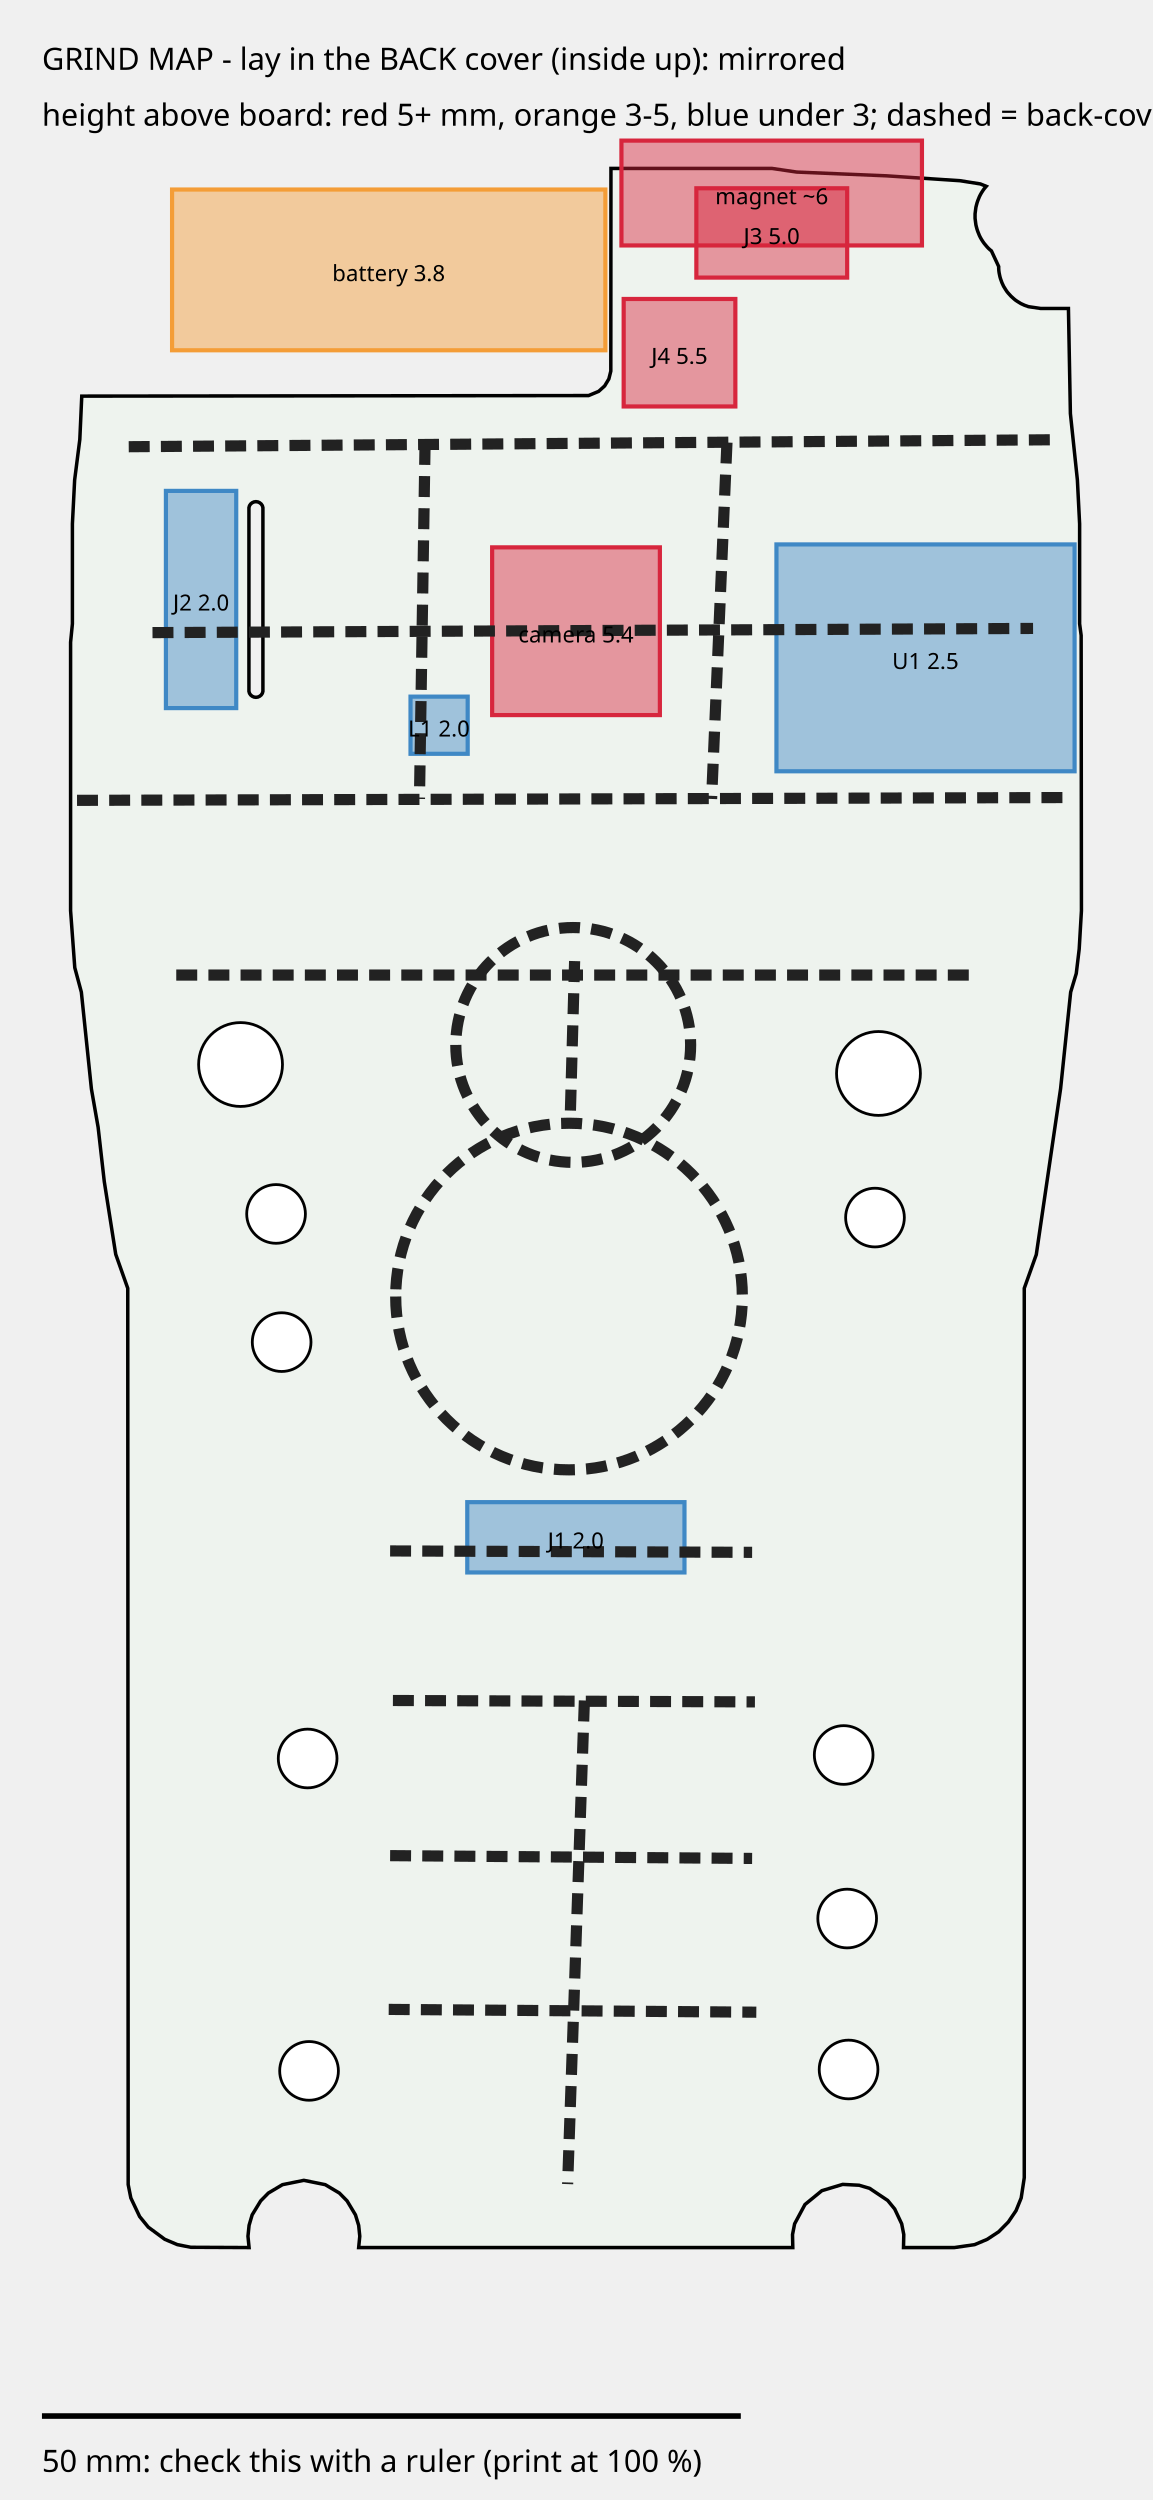
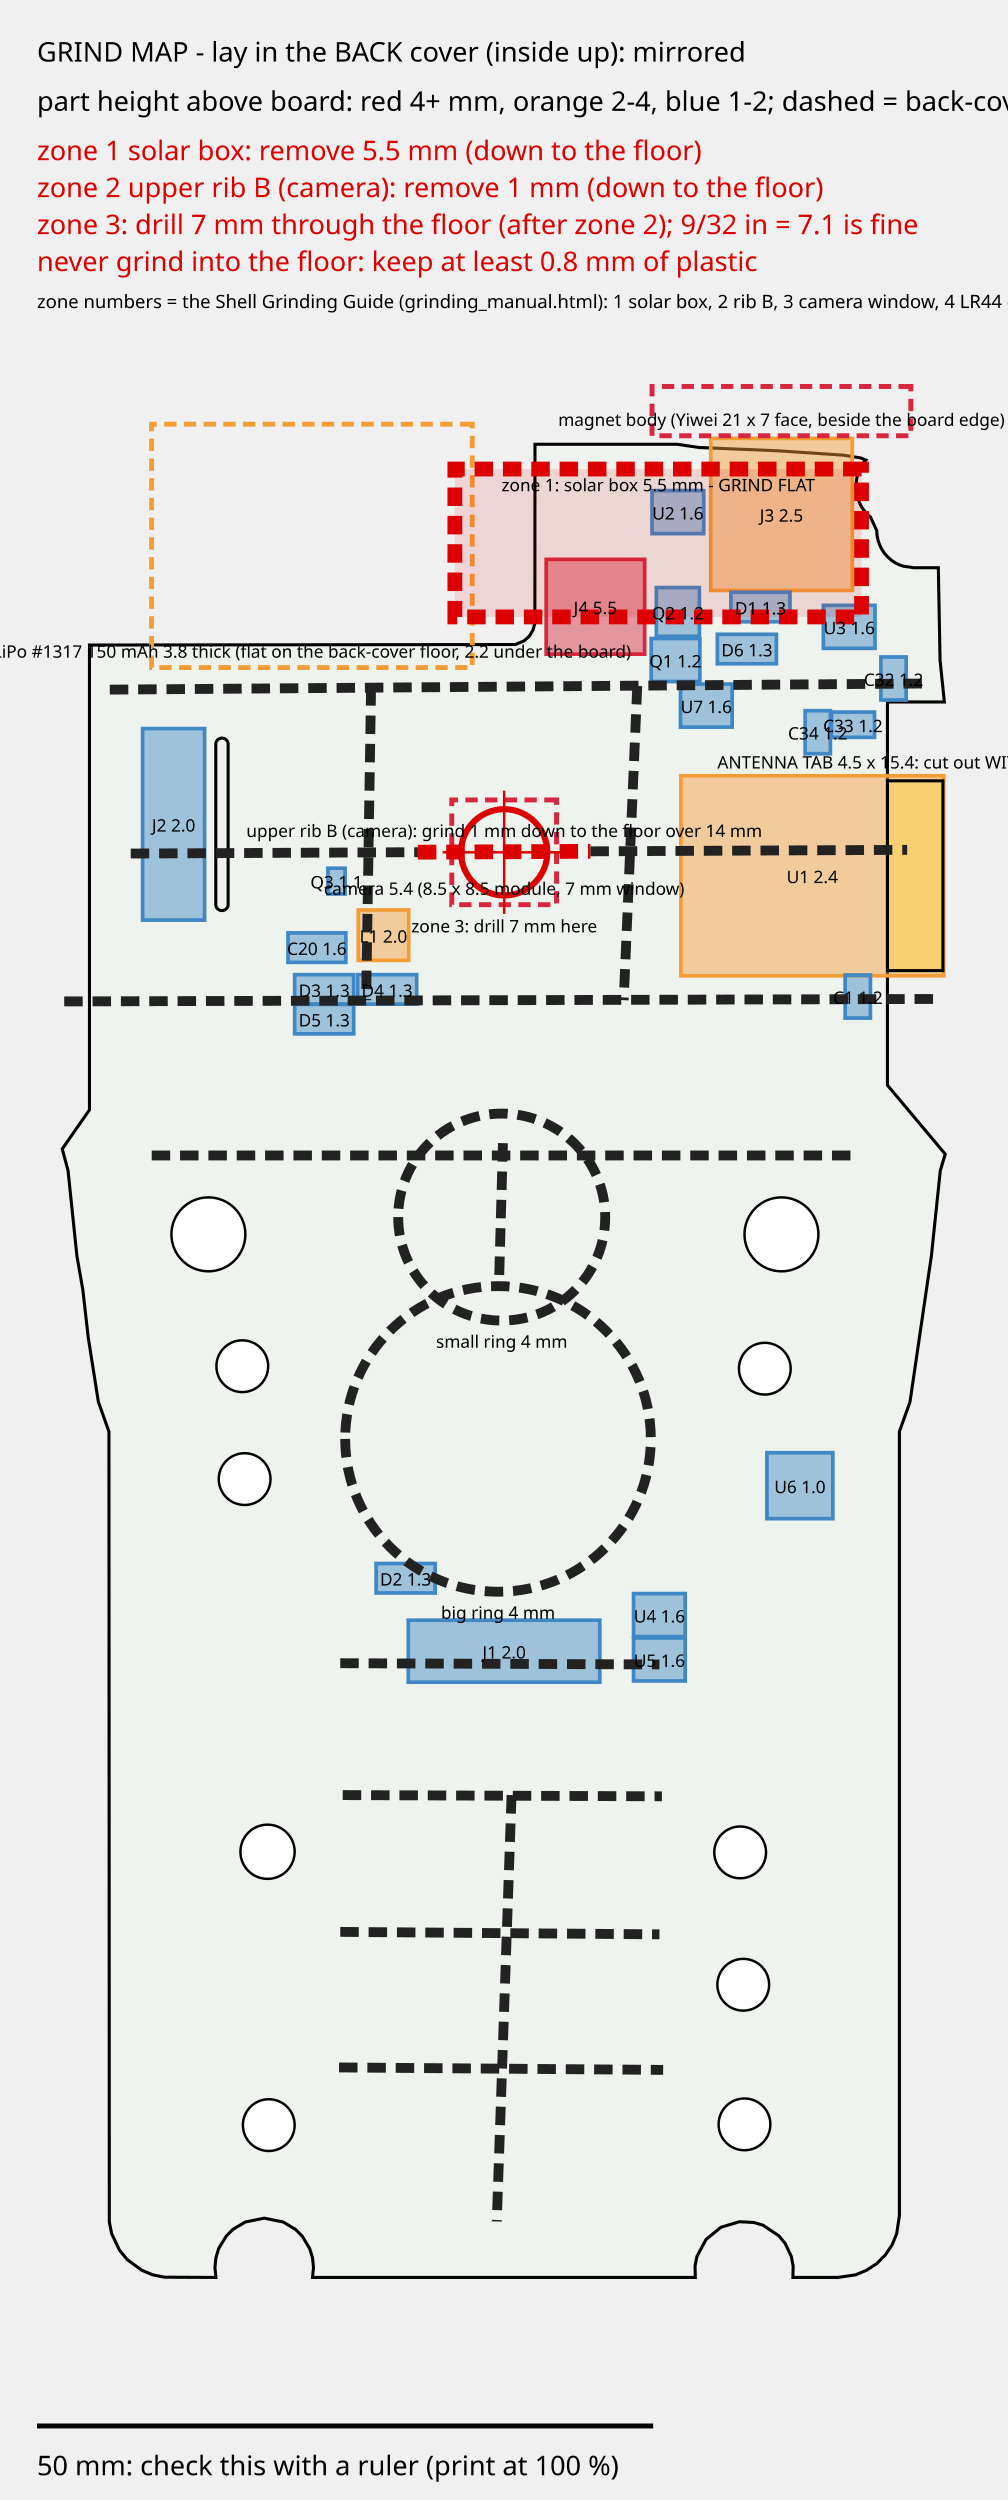
- <svg xmlns="http://www.w3.org/2000/svg" width="82.42mm" height="178.86mm" viewBox="108.79 49.94 82.42 178.86">
-   <style>.t{font:1.6px sans-serif;text-anchor:middle}.s{font:2.2px sans-serif}</style>
-   <g transform="translate(300.00,0) scale(-1,1)">
-     <path d="M147.51,76.49 L147.65,77.05 L147.95,77.55 L148.38,77.94 L149.10,78.24 L185.36,78.28 L185.50,81.38 L185.87,84.28 L186.03,87.42 L186.03,94.57 L186.16,95.89 L186.16,115.10 L185.86,119.17 L185.39,120.92 L184.67,127.85 L184.19,130.59 L183.75,134.47 L182.93,139.68 L182.07,142.11 L182.04,206.23 L181.85,207.19 L181.22,208.52 L180.60,209.28 L179.42,210.15 L178.52,210.53 L177.56,210.72 L173.39,210.74 L173.47,209.93 L173.39,209.15 L173.17,208.40 L172.56,207.40 L172.01,206.84 L171.00,206.24 L169.47,205.93 L167.94,206.24 L166.93,206.84 L166.38,207.40 L165.78,208.40 L165.55,209.15 L165.47,209.93 L165.55,210.74 L134.49,210.74 L134.51,209.81 L134.36,209.04 L133.62,207.66 L132.41,206.67 L130.92,206.22 L129.75,206.28 L129.00,206.50 L127.70,207.37 L127.20,207.98 L126.70,209.04 L126.55,209.81 L126.57,210.74 L122.93,210.74 L121.48,210.53 L120.58,210.15 L119.76,209.61 L119.07,208.91 L118.52,208.10 L118.15,207.19 L117.93,205.74 L117.93,142.11 L117.07,139.70 L115.33,127.82 L114.61,120.92 L114.21,119.59 L114.00,117.84 L113.84,115.10 L113.86,95.40 L113.97,94.57 L113.97,87.42 L114.13,84.28 L114.63,79.53 L114.77,72.01 L116.75,72.01 L117.63,71.88 L117.77,71.83 L117.91,71.78 L118.04,71.72 L118.17,71.66 L118.30,71.58 L118.43,71.50 L118.55,71.42 L118.66,71.33 L118.77,71.23 L118.88,71.13 L118.98,71.02 L119.08,70.91 L119.17,70.80 L119.25,70.68 L119.33,70.55 L119.41,70.42 L119.47,70.29 L119.53,70.16 L119.58,70.02 L119.63,69.88 L119.67,69.74 L119.70,69.60 L119.73,69.45 L119.75,69.30 L119.76,69.16 L119.76,69.01 L120.28,67.89 L120.38,67.81 L120.50,67.70 L120.61,67.58 L120.71,67.46 L120.81,67.34 L120.90,67.21 L120.99,67.07 L121.07,66.93 L121.14,66.79 L121.20,66.64 L121.26,66.49 L121.31,66.34 L121.35,66.19 L121.39,66.03 L121.41,65.88 L121.43,65.72 L121.45,65.56 L121.45,65.40 L121.45,65.24 L121.43,65.08 L121.41,64.92 L121.39,64.77 L121.35,64.61 L121.31,64.46 L121.26,64.31 L121.20,64.16 L121.14,64.01 L121.07,63.87 L120.99,63.73 L120.90,63.59 L120.81,63.46 L120.71,63.34 L120.65,63.27 L121.07,63.10 L122.52,62.87 L127.77,62.52 L134.21,62.25 L135.98,61.99 L147.50,61.99 Z M172.76,85.85 L172.63,85.91 L172.52,86.00 L172.44,86.12 L172.40,86.26 L172.40,86.33 L172.40,99.33 L172.40,99.40 L172.44,99.54 L172.52,99.66 L172.63,99.75 L172.76,99.81 L172.90,99.83 L173.04,99.81 L173.17,99.75 L173.28,99.66 L173.36,99.54 L173.40,99.40 L173.40,99.33 L173.40,86.33 L173.40,86.26 L173.36,86.12 L173.28,86.00 L173.17,85.91 L173.04,85.85 L172.90,85.83 Z" fill="#eef3ee" fill-rule="evenodd" stroke="#000" stroke-width="0.25" />
-     <circle cx="128.36" cy="126.74" r="3.00" fill="#fff" stroke="#000" stroke-width="0.2" />
-     <circle cx="130.85" cy="175.50" r="2.10" fill="#fff" stroke="#000" stroke-width="0.2" />
-     <circle cx="130.50" cy="198.00" r="2.10" fill="#fff" stroke="#000" stroke-width="0.2" />
-     <circle cx="169.10" cy="198.10" r="2.10" fill="#fff" stroke="#000" stroke-width="0.2" />
+ <svg xmlns="http://www.w3.org/2000/svg" width="81.75mm" height="202.86mm" viewBox="109.16 25.94 81.75 202.86">
+   <style>.t{font:1.4px sans-serif;text-anchor:middle}.s{font:2.2px sans-serif}</style>
+   <g transform="translate(300.07,0) scale(-1,1)">
+     <path d="M147.51,76.49 L147.65,77.05 L147.95,77.55 L148.38,77.94 L149.10,78.24 L183.65,78.28 L183.65,116.00 L185.86,119.17 L185.39,120.92 L184.67,127.85 L184.19,130.59 L183.75,134.47 L182.93,139.68 L182.07,142.11 L182.04,206.23 L181.85,207.19 L181.22,208.52 L180.60,209.28 L179.42,210.15 L178.52,210.53 L177.56,210.72 L173.39,210.74 L173.47,209.93 L173.39,209.15 L173.17,208.40 L172.56,207.40 L172.01,206.84 L171.00,206.24 L169.47,205.93 L167.94,206.24 L166.93,206.84 L166.38,207.40 L165.78,208.40 L165.55,209.15 L165.47,209.93 L165.55,210.74 L134.49,210.74 L134.51,209.81 L134.36,209.04 L133.62,207.66 L132.41,206.67 L130.92,206.22 L129.75,206.28 L129.00,206.50 L127.70,207.37 L127.20,207.98 L126.70,209.04 L126.55,209.81 L126.57,210.74 L122.93,210.74 L121.48,210.53 L120.58,210.15 L119.76,209.61 L119.07,208.91 L118.52,208.10 L118.15,207.19 L117.93,205.74 L117.93,142.11 L117.07,139.70 L115.33,127.82 L114.61,120.92 L114.21,119.59 L118.90,114.00 L118.90,82.90 L114.28,82.90 L114.63,79.53 L114.77,72.01 L116.75,72.01 L117.63,71.88 L117.77,71.83 L117.91,71.78 L118.04,71.72 L118.17,71.66 L118.30,71.58 L118.43,71.50 L118.55,71.42 L118.66,71.33 L118.77,71.23 L118.88,71.13 L118.98,71.02 L119.08,70.91 L119.17,70.80 L119.25,70.68 L119.33,70.55 L119.41,70.42 L119.47,70.29 L119.53,70.16 L119.58,70.02 L119.63,69.88 L119.67,69.74 L119.70,69.60 L119.73,69.45 L119.75,69.30 L119.76,69.16 L119.76,69.01 L120.28,67.89 L120.38,67.81 L120.50,67.70 L120.61,67.58 L120.71,67.46 L120.81,67.34 L120.90,67.21 L120.99,67.07 L121.07,66.93 L121.14,66.79 L121.20,66.64 L121.26,66.49 L121.31,66.34 L121.35,66.19 L121.39,66.03 L121.41,65.88 L121.43,65.72 L121.45,65.56 L121.45,65.40 L121.45,65.24 L121.43,65.08 L121.41,64.92 L121.39,64.77 L121.35,64.61 L121.31,64.46 L121.26,64.31 L121.20,64.16 L121.14,64.01 L121.07,63.87 L120.99,63.73 L120.90,63.59 L120.81,63.46 L120.71,63.34 L120.65,63.27 L121.07,63.10 L122.52,62.87 L127.77,62.52 L134.21,62.25 L135.98,61.99 L147.50,61.99 Z M172.76,85.85 L172.63,85.91 L172.52,86.00 L172.44,86.12 L172.40,86.26 L172.40,86.33 L172.40,99.33 L172.40,99.40 L172.44,99.54 L172.52,99.66 L172.63,99.75 L172.76,99.81 L172.90,99.83 L173.04,99.81 L173.17,99.75 L173.28,99.66 L173.36,99.54 L173.40,99.40 L173.40,99.33 L173.40,86.33 L173.40,86.26 L173.36,86.12 L173.28,86.00 L173.17,85.91 L173.04,85.85 L172.90,85.83 Z" fill="#eef3ee" fill-rule="evenodd" stroke="#000" stroke-width="0.25" />
+     <circle cx="127.50" cy="126.10" r="3.00" fill="#fff" stroke="#000" stroke-width="0.2" />
+     <circle cx="130.85" cy="176.25" r="2.10" fill="#fff" stroke="#000" stroke-width="0.2" />
+     <circle cx="169.10" cy="198.38" r="2.10" fill="#fff" stroke="#000" stroke-width="0.2" />
+     <circle cx="130.50" cy="198.32" r="2.10" fill="#fff" stroke="#000" stroke-width="0.2" />
    <circle cx="174.00" cy="126.10" r="3.00" fill="#fff" stroke="#000" stroke-width="0.2" />
    <circle cx="171.06" cy="145.96" r="2.10" fill="#fff" stroke="#000" stroke-width="0.2" />
-     <circle cx="130.60" cy="187.20" r="2.10" fill="#fff" stroke="#000" stroke-width="0.2" />
-     <circle cx="128.61" cy="137.05" r="2.10" fill="#fff" stroke="#000" stroke-width="0.2" />
-     <circle cx="169.20" cy="175.75" r="2.10" fill="#fff" stroke="#000" stroke-width="0.2" />
-     <circle cx="171.46" cy="136.79" r="2.10" fill="#fff" stroke="#000" stroke-width="0.2" />
-     <rect x="144.00" y="89.10" width="12.00" height="12.00" fill="#d7263d" fill-opacity=".45" stroke="#d7263d" stroke-width="0.3" />
-     <rect x="147.90" y="63.50" width="31.00" height="11.50" fill="#f49d37" fill-opacity=".45" stroke="#f49d37" stroke-width="0.3" />
-     <rect x="125.25" y="60.00" width="21.50" height="7.50" fill="#d7263d" fill-opacity=".45" stroke="#d7263d" stroke-width="0.3" />
+     <circle cx="130.60" cy="186.99" r="2.10" fill="#fff" stroke="#000" stroke-width="0.2" />
+     <circle cx="128.85" cy="137.00" r="2.10" fill="#fff" stroke="#000" stroke-width="0.2" />
+     <circle cx="169.20" cy="176.20" r="2.20" fill="#fff" stroke="#000" stroke-width="0.2" />
+     <circle cx="171.25" cy="136.80" r="2.10" fill="#fff" stroke="#000" stroke-width="0.2" />
+     <rect x="162.85" y="101.64" width="4.69" height="2.39" fill="#3f88c5" fill-opacity=".45" stroke="#3f88c5" stroke-width="0.3" />
+     <rect x="131.50" y="81.45" width="4.19" height="3.49" fill="#3f88c5" fill-opacity=".45" stroke="#3f88c5" stroke-width="0.3" />
    <rect x="174.31" y="85.06" width="5.03" height="15.54" fill="#3f88c5" fill-opacity=".45" stroke="#3f88c5" stroke-width="0.3" />
+     <rect x="117.38" y="79.25" width="2.05" height="3.49" fill="#3f88c5" fill-opacity=".45" stroke="#3f88c5" stroke-width="0.3" />
+     <rect x="121.75" y="61.51" width="11.49" height="12.34" fill="#f49d37" fill-opacity=".45" stroke="#f49d37" stroke-width="0.3" />
    <rect x="138.60" y="71.33" width="7.99" height="7.69" fill="#d7263d" fill-opacity=".45" stroke="#d7263d" stroke-width="0.3" />
+     <rect x="119.95" y="83.72" width="3.49" height="2.05" fill="#3f88c5" fill-opacity=".45" stroke="#3f88c5" stroke-width="0.3" />
+     <rect x="123.53" y="83.61" width="2.05" height="3.49" fill="#3f88c5" fill-opacity=".45" stroke="#3f88c5" stroke-width="0.3" />
+     <rect x="157.10" y="105.03" width="4.79" height="2.39" fill="#3f88c5" fill-opacity=".45" stroke="#3f88c5" stroke-width="0.3" />
+     <rect x="126.81" y="74.00" width="4.79" height="2.39" fill="#3f88c5" fill-opacity=".45" stroke="#3f88c5" stroke-width="0.3" />
+     <rect x="162.21" y="105.03" width="4.79" height="2.39" fill="#3f88c5" fill-opacity=".45" stroke="#3f88c5" stroke-width="0.3" />
    <rect x="142.24" y="157.41" width="15.54" height="5.03" fill="#3f88c5" fill-opacity=".45" stroke="#3f88c5" stroke-width="0.3" />
-     <rect x="157.75" y="99.78" width="4.09" height="4.09" fill="#3f88c5" fill-opacity=".45" stroke="#3f88c5" stroke-width="0.3" />
-     <rect x="130.60" y="63.41" width="10.79" height="6.39" fill="#d7263d" fill-opacity=".45" stroke="#d7263d" stroke-width="0.3" />
-     <rect x="114.33" y="88.89" width="21.33" height="16.23" fill="#3f88c5" fill-opacity=".45" stroke="#3f88c5" stroke-width="0.3" />
+     <rect x="119.91" y="75.06" width="4.19" height="3.49" fill="#3f88c5" fill-opacity=".45" stroke="#3f88c5" stroke-width="0.3" />
+     <rect x="157.75" y="99.78" width="4.09" height="4.09" fill="#f49d37" fill-opacity=".45" stroke="#f49d37" stroke-width="0.3" />
+     <rect x="135.31" y="158.85" width="4.19" height="3.49" fill="#3f88c5" fill-opacity=".45" stroke="#3f88c5" stroke-width="0.3" />
+     <rect x="133.81" y="65.75" width="4.19" height="3.49" fill="#3f88c5" fill-opacity=".45" stroke="#3f88c5" stroke-width="0.3" />
+     <rect x="162.21" y="107.44" width="4.79" height="2.39" fill="#3f88c5" fill-opacity=".45" stroke="#3f88c5" stroke-width="0.3" />
+     <rect x="127.91" y="77.41" width="4.79" height="2.39" fill="#3f88c5" fill-opacity=".45" stroke="#3f88c5" stroke-width="0.3" />
+     <rect x="162.91" y="96.39" width="1.39" height="2.09" fill="#3f88c5" fill-opacity=".45" stroke="#3f88c5" stroke-width="0.3" />
+     <rect x="135.31" y="155.25" width="4.19" height="3.49" fill="#3f88c5" fill-opacity=".45" stroke="#3f88c5" stroke-width="0.3" />
+     <rect x="114.33" y="88.89" width="21.33" height="16.23" fill="#f49d37" fill-opacity=".45" stroke="#f49d37" stroke-width="0.3" />
+     <rect x="120.28" y="105.06" width="2.05" height="3.49" fill="#3f88c5" fill-opacity=".45" stroke="#3f88c5" stroke-width="0.3" />
+     <rect x="155.60" y="152.81" width="4.79" height="2.39" fill="#3f88c5" fill-opacity=".45" stroke="#3f88c5" stroke-width="0.3" />
+     <rect x="134.16" y="73.62" width="3.49" height="3.95" fill="#3f88c5" fill-opacity=".45" stroke="#3f88c5" stroke-width="0.3" />
+     <rect x="134.12" y="77.75" width="3.95" height="3.49" fill="#3f88c5" fill-opacity=".45" stroke="#3f88c5" stroke-width="0.3" />
+     <rect x="123.33" y="143.82" width="5.35" height="5.35" fill="#3f88c5" fill-opacity=".45" stroke="#3f88c5" stroke-width="0.3" />
+     <rect x="145.75" y="90.85" width="8.50" height="8.50" fill="none" stroke="#d7263d" stroke-width="0.4" stroke-dasharray="1 0.6" />
+     <rect x="152.59" y="60.36" width="26.02" height="19.75" fill="none" stroke="#f49d37" stroke-width="0.4" stroke-dasharray="1 0.6" />
+     <rect x="117.00" y="57.30" width="21.00" height="4.00" fill="none" stroke="#d7263d" stroke-width="0.4" stroke-dasharray="1 0.6" />
+     <rect x="114.4" y="89.3" width="4.50" height="15.40" fill="#ffd54f" fill-opacity=".55" stroke="#000" stroke-width="0.25" />
    <circle cx="150.20" cy="124.70" r="8.40" fill="none" stroke="#222" stroke-width="0.8" stroke-dasharray="1.5 0.8" />
    <circle cx="150.50" cy="142.70" r="12.40" fill="none" stroke="#222" stroke-width="0.8" stroke-dasharray="1.5 0.8" />
    <line x1="182.00" y1="81.90" x2="115.60" y2="81.40" stroke="#222" stroke-width="0.8" stroke-dasharray="1.5 0.8" />
-     <line x1="180.30" y1="95.20" x2="117.30" y2="94.90" stroke="#222" stroke-width="0.8" stroke-dasharray="1.5 0.8" />
+     <line x1="180.30" y1="95.20" x2="157.00" y2="95.09" stroke="#222" stroke-width="0.8" stroke-dasharray="1.5 0.8" />
+     <line x1="157.00" y1="95.09" x2="143.00" y2="95.02" stroke="#d00" stroke-width="1.2" stroke-dasharray="1.5 0.8" />
+     <line x1="143.00" y1="95.02" x2="117.30" y2="94.90" stroke="#222" stroke-width="0.8" stroke-dasharray="1.5 0.8" />
    <line x1="185.70" y1="107.20" x2="115.00" y2="107.00" stroke="#222" stroke-width="0.8" stroke-dasharray="1.5 0.8" />
    <line x1="160.80" y1="81.70" x2="161.20" y2="107.10" stroke="#222" stroke-width="0.8" stroke-dasharray="1.5 0.8" />
    <line x1="139.20" y1="81.60" x2="140.30" y2="107.10" stroke="#222" stroke-width="0.8" stroke-dasharray="1.5 0.8" />
    <line x1="178.60" y1="119.70" x2="121.40" y2="119.70" stroke="#222" stroke-width="0.8" stroke-dasharray="1.5 0.8" />
    <line x1="150.10" y1="118.70" x2="150.40" y2="129.40" stroke="#222" stroke-width="0.8" stroke-dasharray="1.5 0.8" />
    <line x1="163.30" y1="160.90" x2="137.40" y2="161.00" stroke="#222" stroke-width="0.8" stroke-dasharray="1.5 0.8" />
    <line x1="163.10" y1="171.60" x2="137.20" y2="171.70" stroke="#222" stroke-width="0.8" stroke-dasharray="1.5 0.8" />
    <line x1="163.30" y1="182.70" x2="137.40" y2="182.90" stroke="#222" stroke-width="0.8" stroke-dasharray="1.5 0.8" />
    <line x1="163.40" y1="193.70" x2="137.10" y2="193.90" stroke="#222" stroke-width="0.8" stroke-dasharray="1.5 0.8" />
    <line x1="149.40" y1="171.60" x2="150.60" y2="206.20" stroke="#222" stroke-width="0.8" stroke-dasharray="1.5 0.8" />
+     <rect x="121.0" y="64.0" width="33.0" height="12.0" fill="#d00" fill-opacity=".12" stroke="#d00" stroke-width="1.2" stroke-dasharray="1.5 0.8" />
+     <circle cx="150.00" cy="95.10" r="3.50" fill="none" stroke="#d00" stroke-width="0.5" />
+     <line x1="145.00" y1="95.10" x2="155.00" y2="95.10" stroke="#d00" stroke-width="0.2" />
+     <line x1="150.00" y1="90.10" x2="150.00" y2="100.10" stroke="#d00" stroke-width="0.2" />
  </g>
-   <text class="t" x="150.00" y="95.90">camera 5.4</text>
-   <text class="t" x="136.60" y="70.05">battery 3.8</text>
-   <text class="t" x="164.00" y="64.55">magnet ~6</text>
-   <text class="t" x="123.18" y="93.62">J2 2.0</text>
-   <text class="t" x="157.40" y="75.97">J4 5.5</text>
-   <text class="t" x="149.99" y="160.72">J1 2.0</text>
-   <text class="t" x="140.20" y="102.63">L1 2.0</text>
-   <text class="t" x="164.00" y="67.40">J3 5.0</text>
-   <text class="t" x="175.00" y="97.80">U1 2.5</text>
-   <text class="s" x="111.791" y="54.937" style="text-anchor:start">GRIND MAP - lay in the BACK cover (inside up): mirrored</text>
-   <text class="s" x="111.791" y="58.937" style="text-anchor:start">height above board: red 5+ mm, orange 3-5, blue under 3; dashed = back-cover rings/ribs (grind where they cross colour)</text>
+   <text class="t" x="134.87" y="103.43">C20 1.6</text>
+   <text class="t" x="166.47" y="83.80">U7 1.6</text>
+   <text class="t" x="123.25" y="93.42">J2 2.0</text>
+   <text class="t" x="181.67" y="81.60">C32 1.2</text>
+   <text class="t" x="172.57" y="68.27">J3 2.5</text>
+   <text class="t" x="157.47" y="75.77">J4 5.5</text>
+   <text class="t" x="178.37" y="85.35">C33 1.2</text>
+   <text class="t" x="175.52" y="85.95">C34 1.2</text>
+   <text class="t" x="140.57" y="106.83">D4 1.3</text>
+   <text class="t" x="170.87" y="75.80">D1 1.3</text>
+   <text class="t" x="135.47" y="106.83">D3 1.3</text>
+   <text class="t" x="150.07" y="160.52">J1 2.0</text>
+   <text class="t" x="178.07" y="77.40">U3 1.6</text>
+   <text class="t" x="140.27" y="102.43">L1 2.0</text>
+   <text class="t" x="162.67" y="161.20">U5 1.6</text>
+   <text class="t" x="164.17" y="68.10">U2 1.6</text>
+   <text class="t" x="135.47" y="109.23">D5 1.3</text>
+   <text class="t" x="169.77" y="79.20">D6 1.3</text>
+   <text class="t" x="136.47" y="98.03">Q3 1.1</text>
+   <text class="t" x="162.67" y="157.60">U4 1.6</text>
+   <text class="t" x="175.07" y="97.60">U1 2.4</text>
+   <text class="t" x="178.77" y="107.40">C1 1.2</text>
+   <text class="t" x="142.07" y="154.60">D2 1.3</text>
+   <text class="t" x="164.17" y="76.20">Q2 1.2</text>
+   <text class="t" x="163.97" y="80.10">Q1 1.2</text>
+   <text class="t" x="174.07" y="147.10">U6 1.0</text>
+   <text class="t" x="150.07" y="98.55">camera 5.4 (8.5 x 8.5 module, 7 mm window)</text>
+   <text class="t" x="134.47" y="79.31">LiPo #1317 150 mAh 3.8 thick (flat on the back-cover floor, 2.2 under the board)</text>
+   <text class="t" x="172.57" y="60.50">magnet body (Yiwei 21 x 7 face, beside the board edge)</text>
+   <text class="t" x="183.42" y="88.30">ANTENNA TAB 4.5 x 15.4: cut out WITH the board</text>
+   <text class="t" x="149.87" y="135.30">small ring 4 mm</text>
+   <text class="t" x="149.57" y="157.30">big ring 4 mm</text>
+   <text class="t" x="150.07" y="93.86">upper rib B (camera): grind 1 mm down to the floor over 14 mm</text>
+   <text class="t" x="162.57" y="65.80">zone 1: solar box 5.5 mm - GRIND FLAT</text>
+   <text class="t" x="150.07" y="101.60">zone 3: drill 7 mm here</text>
+   <text class="s" x="112.162" y="30.937" style="text-anchor:start">GRIND MAP - lay in the BACK cover (inside up): mirrored</text>
+   <text class="s" x="112.162" y="34.937" style="text-anchor:start">part height above board: red 4+ mm, orange 2-4, blue 1-2; dashed = back-cover ribs/rings (red = GRIND where it crosses a part); yellow = ESP32 antenna tab</text>
+   <text class="s" x="112.162" y="38.937" style="text-anchor:start;fill:#d00;font-size:2.2px">zone 1 solar box: remove 5.5 mm (down to the floor)</text>
+   <text class="s" x="112.162" y="41.937" style="text-anchor:start;fill:#d00;font-size:2.2px">zone 2 upper rib B (camera): remove 1 mm (down to the floor)</text>
+   <text class="s" x="112.162" y="44.937" style="text-anchor:start;fill:#d00;font-size:2.2px">zone 3: drill 7 mm through the floor (after zone 2); 9/32 in = 7.1 is fine</text>
+   <text class="s" x="112.162" y="47.937" style="text-anchor:start;fill:#d00;font-size:2.2px">never grind into the floor: keep at least 0.8 mm of plastic</text>
+   <text class="s" x="112.162" y="50.937" style="text-anchor:start;fill:#000;font-size:1.5px">zone numbers = the Shell Grinding Guide (grinding_manual.html): 1 solar box, 2 rib B, 3 camera window, 4 LR44 cup (keep), 5 magnet notch (+5b lip), 6 antenna relief (only if needed)</text>
  <g>
-     <line x1="111.791" y1="222.793" x2="161.791" y2="222.793" stroke="#000" stroke-width="0.4" />
-     <text class="s" x="111.791" y="226.793" style="text-anchor:start">50 mm: check this with a ruler (print at 100 %)</text>
+     <line x1="112.162" y1="222.793" x2="162.162" y2="222.793" stroke="#000" stroke-width="0.4" />
+     <text class="s" x="112.162" y="226.793" style="text-anchor:start">50 mm: check this with a ruler (print at 100 %)</text>
  </g>
</svg>
